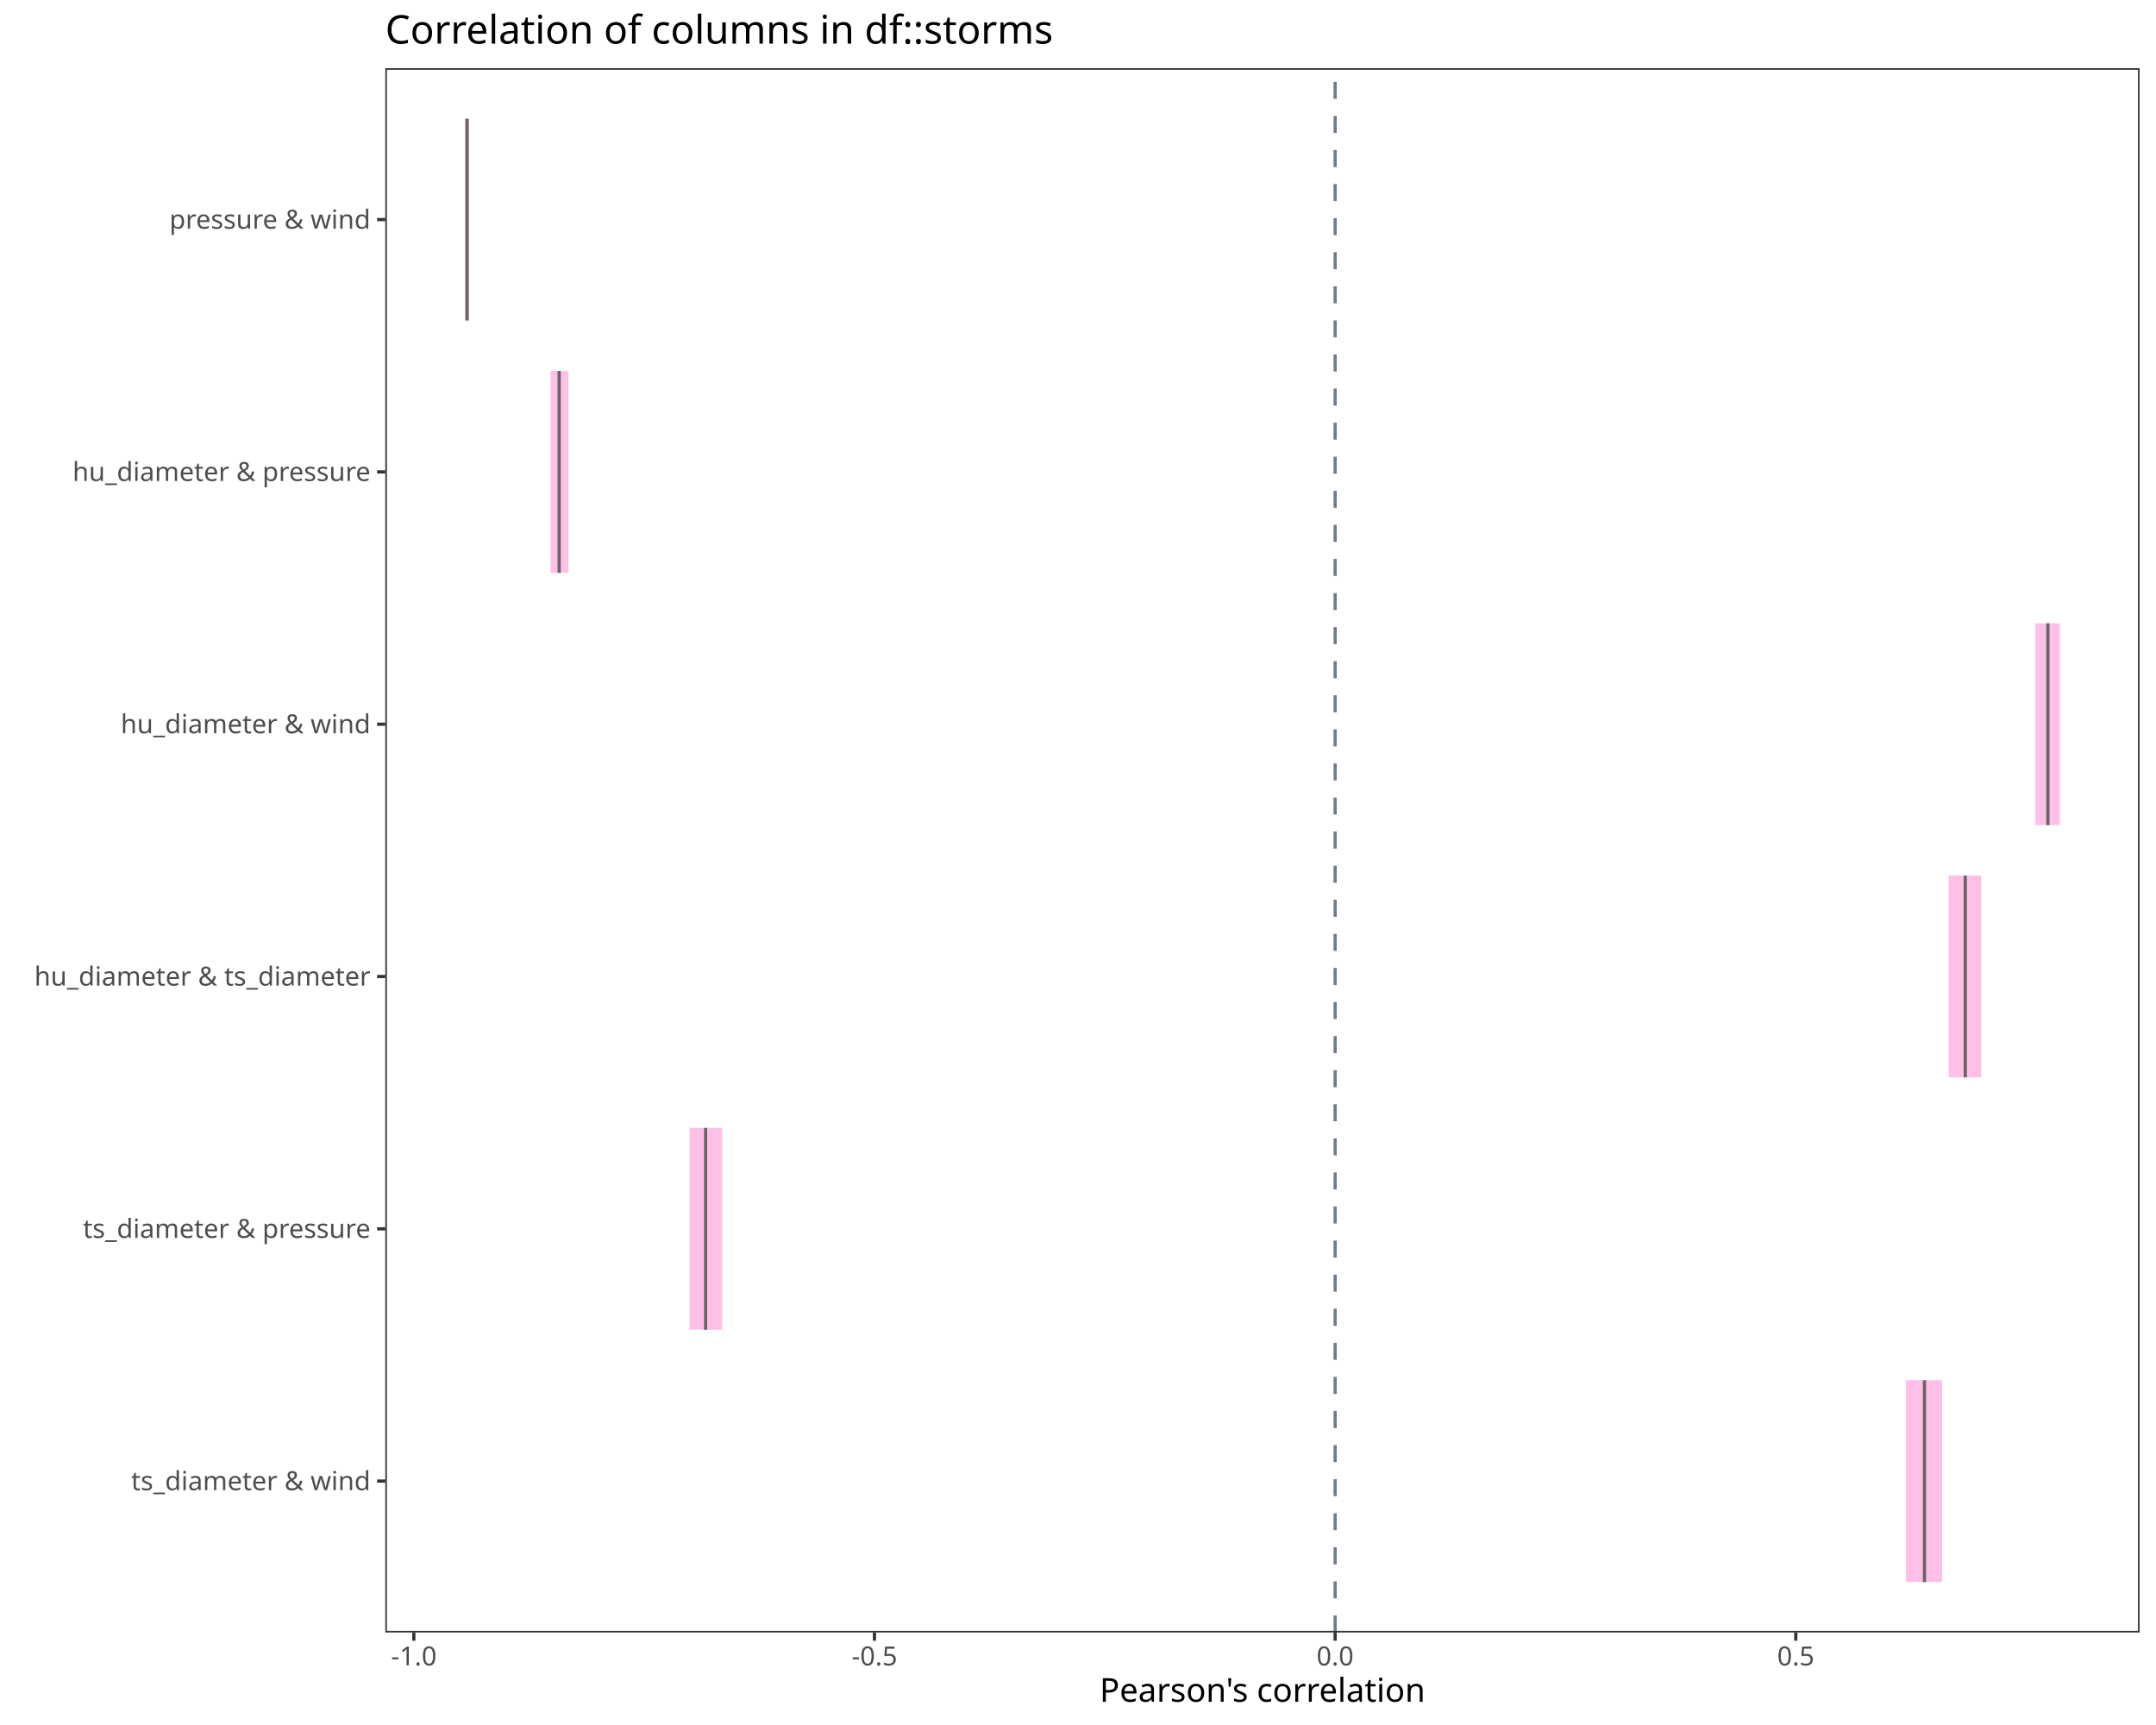
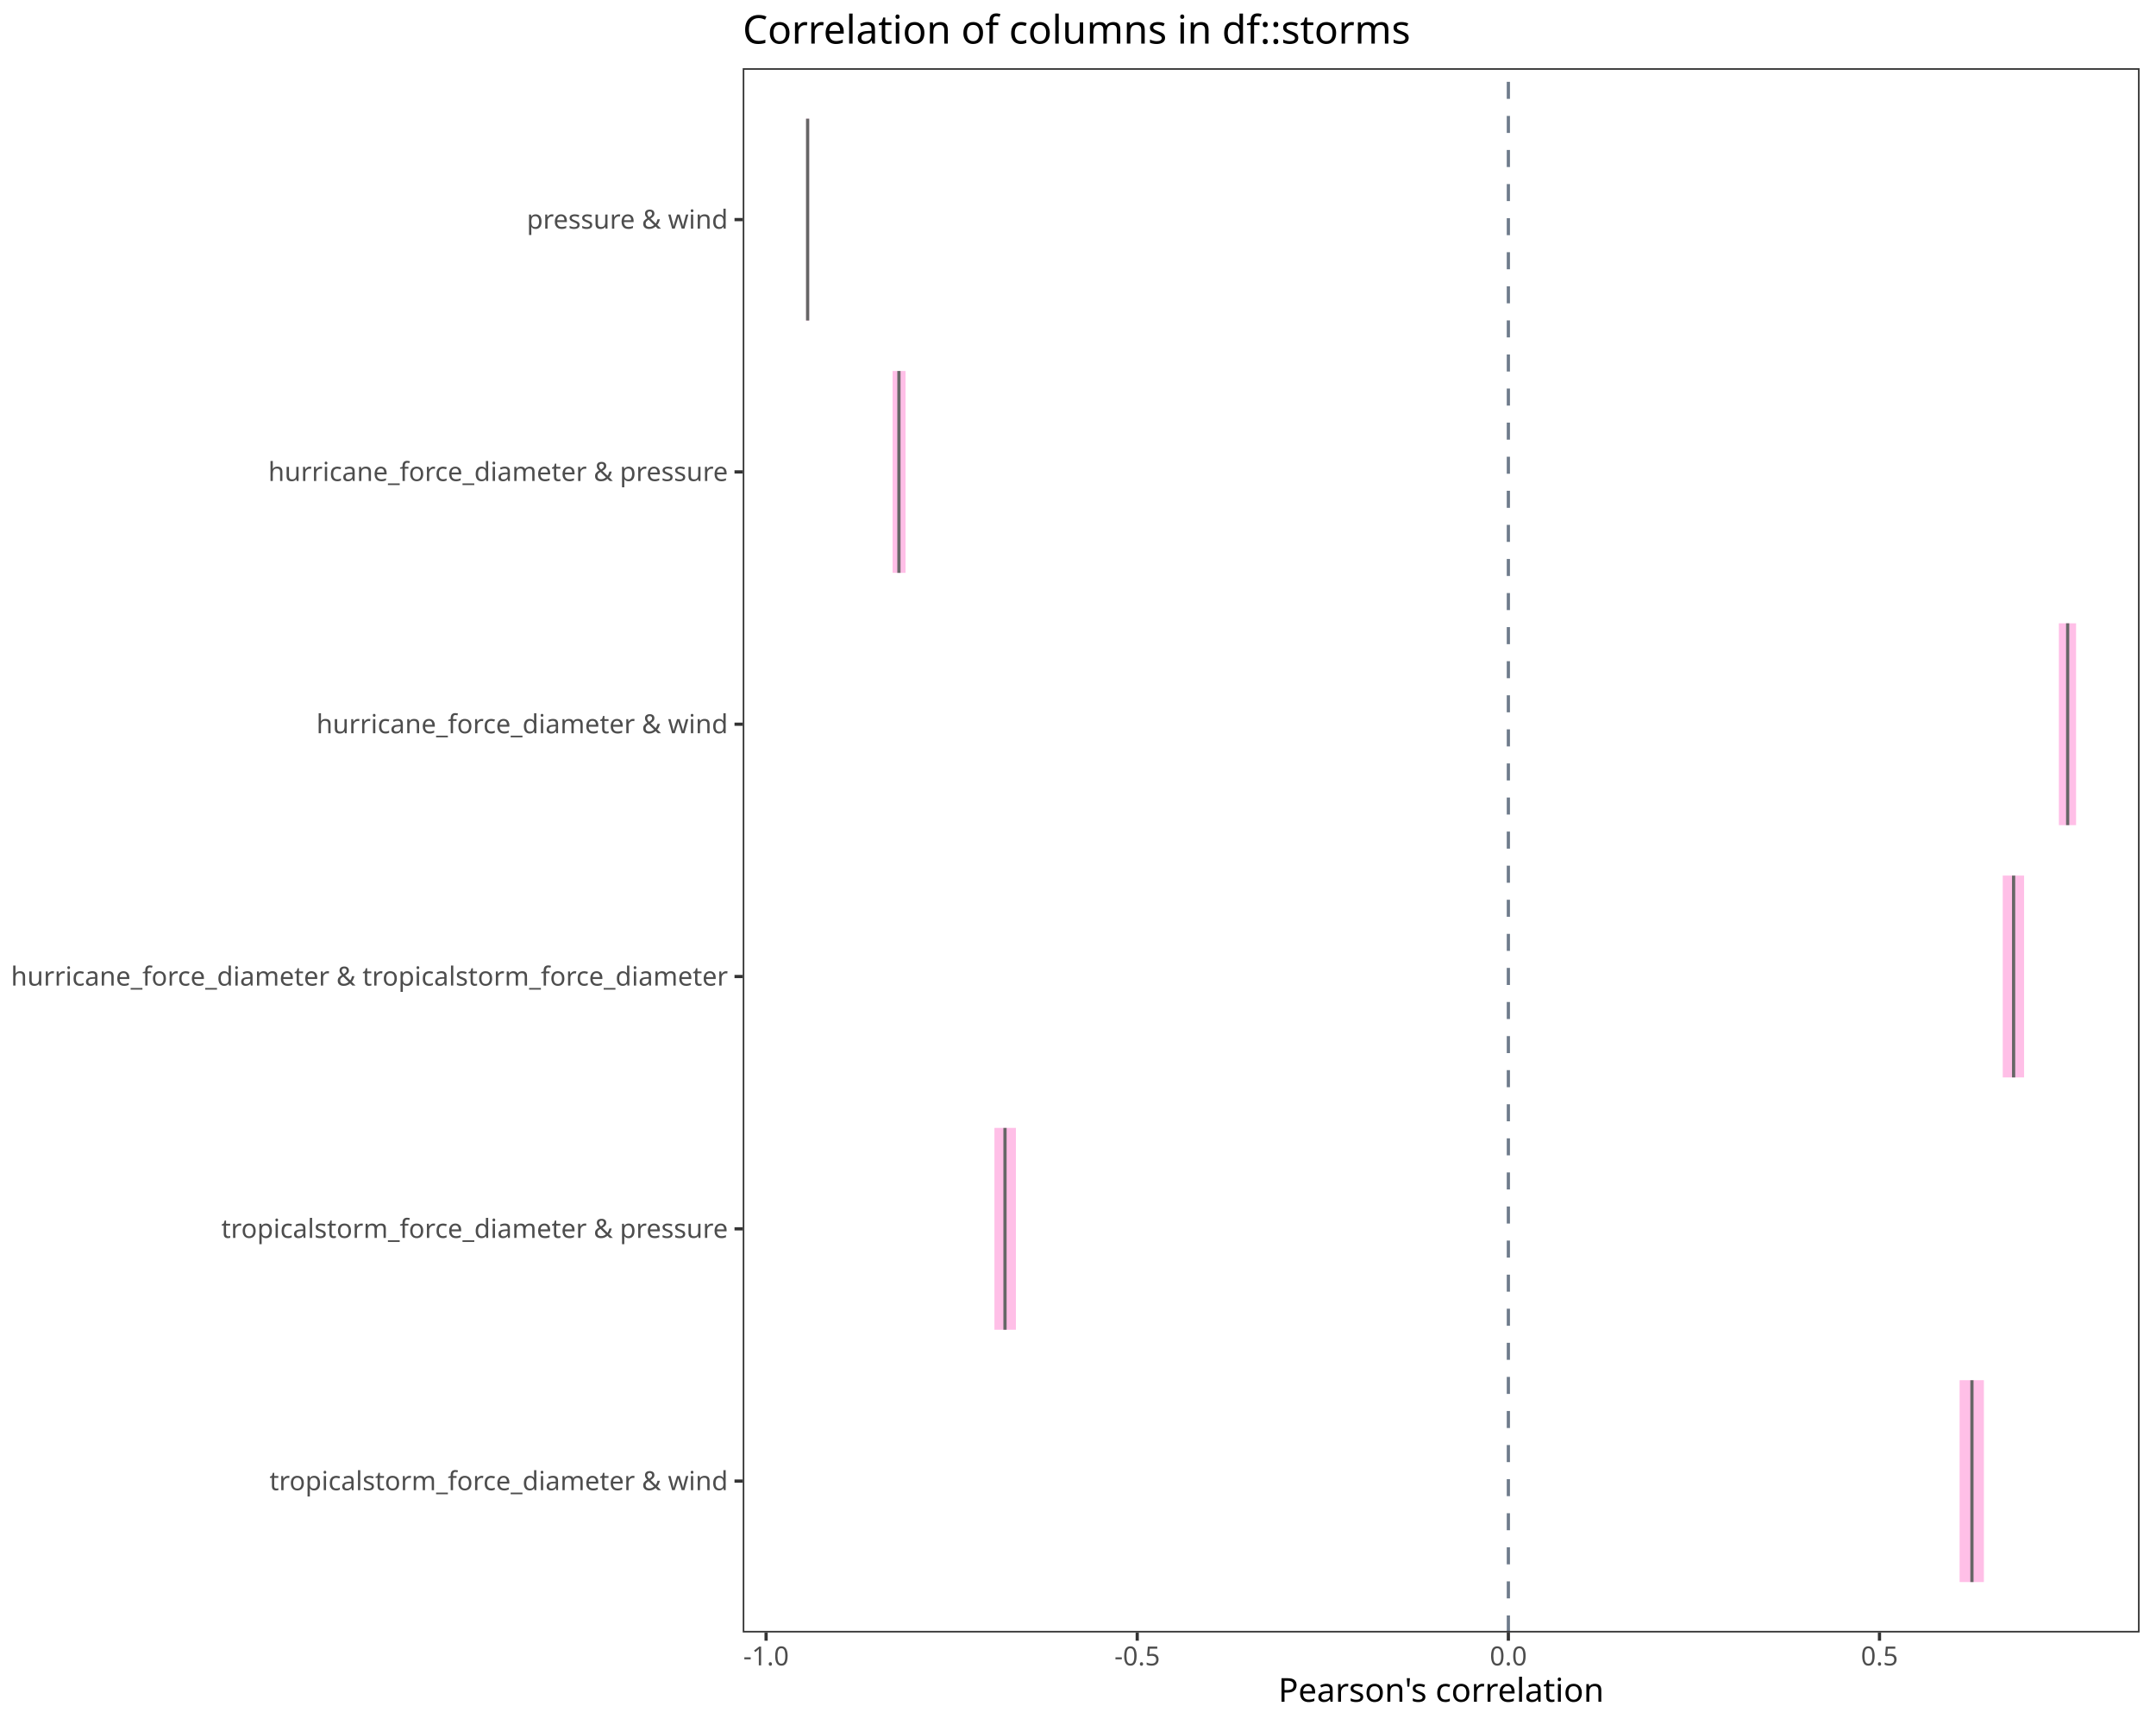
<svg xmlns="http://www.w3.org/2000/svg" class="svglite" data-engine-version="2.0" width="720.00pt" height="576.00pt" viewBox="0 0 720.00 576.00">
  <defs>
    <style type="text/css">
    .svglite line, .svglite polyline, .svglite polygon, .svglite path, .svglite rect, .svglite circle {
      fill: none;
      stroke: #000000;
      stroke-linecap: round;
      stroke-linejoin: round;
      stroke-miterlimit: 10.00;
    }
  </style>
  </defs>
  <rect width="100%" height="100%" style="stroke: none; fill: #FFFFFF;" />
  <defs>
    <clipPath id="cpMC4wMHw3MjAuMDB8MC4wMHw1NzYuMDA=">
      <rect x="0.00" y="0.00" width="720.00" height="576.00" />
    </clipPath>
  </defs>
  <g clip-path="url(#cpMC4wMHw3MjAuMDB8MC4wMHw1NzYuMDA=)">
    <rect x="0.00" y="0.00" width="720.00" height="576.00" style="stroke-width: 1.07; stroke: #FFFFFF; fill: #FFFFFF;" />
  </g>
  <defs>
-     <clipPath id="cpMTI4LjY3fDcxNC41MnwyMi43OHw1NDUuMTE=">
-       <rect x="128.67" y="22.78" width="585.85" height="522.33" />
+     <clipPath id="cpMjQ4LjAzfDcxNC41MnwyMi43OHw1NDUuMTE=">
+       <rect x="248.03" y="22.78" width="466.49" height="522.33" />
    </clipPath>
  </defs>
-   <g clip-path="url(#cpMTI4LjY3fDcxNC41MnwyMi43OHw1NDUuMTE=)">
-     <rect x="128.67" y="22.78" width="585.85" height="522.33" style="stroke-width: 1.07; stroke: none; fill: #FFFFFF;" />
-     <line x1="445.87" y1="545.11" x2="445.87" y2="22.78" style="stroke-width: 1.07; stroke: #6E7B8B; stroke-dasharray: 5.69,5.69; stroke-linecap: butt;" />
-     <rect x="155.30" y="39.63" width="1.35" height="67.40" style="stroke-width: 1.07; stroke: none; stroke-linecap: square; stroke-linejoin: miter; fill: #FF61C3; fill-opacity: 0.40;" />
-     <rect x="183.85" y="123.88" width="5.95" height="67.40" style="stroke-width: 1.07; stroke: none; stroke-linecap: square; stroke-linejoin: miter; fill: #FF61C3; fill-opacity: 0.40;" />
-     <rect x="679.68" y="208.13" width="8.21" height="67.40" style="stroke-width: 1.07; stroke: none; stroke-linecap: square; stroke-linejoin: miter; fill: #FF61C3; fill-opacity: 0.40;" />
-     <rect x="650.75" y="292.37" width="10.88" height="67.40" style="stroke-width: 1.07; stroke: none; stroke-linecap: square; stroke-linejoin: miter; fill: #FF61C3; fill-opacity: 0.40;" />
-     <rect x="230.30" y="376.62" width="10.90" height="67.40" style="stroke-width: 1.07; stroke: none; stroke-linecap: square; stroke-linejoin: miter; fill: #FF61C3; fill-opacity: 0.40;" />
-     <rect x="636.50" y="460.87" width="12.08" height="67.40" style="stroke-width: 1.07; stroke: none; stroke-linecap: square; stroke-linejoin: miter; fill: #FF61C3; fill-opacity: 0.40;" />
-     <line x1="155.97" y1="107.03" x2="155.97" y2="39.63" style="stroke-width: 1.07; stroke: #666666; stroke-linecap: butt;" />
-     <line x1="186.74" y1="191.28" x2="186.74" y2="123.88" style="stroke-width: 1.07; stroke: #666666; stroke-linecap: butt;" />
-     <line x1="683.89" y1="275.52" x2="683.89" y2="208.13" style="stroke-width: 1.07; stroke: #666666; stroke-linecap: butt;" />
-     <line x1="656.31" y1="359.77" x2="656.31" y2="292.37" style="stroke-width: 1.07; stroke: #666666; stroke-linecap: butt;" />
-     <line x1="235.63" y1="444.02" x2="235.63" y2="376.62" style="stroke-width: 1.07; stroke: #666666; stroke-linecap: butt;" />
-     <line x1="642.67" y1="528.26" x2="642.67" y2="460.87" style="stroke-width: 1.07; stroke: #666666; stroke-linecap: butt;" />
-     <rect x="128.67" y="22.78" width="585.85" height="522.33" style="stroke-width: 1.07; stroke: #333333;" />
+   <g clip-path="url(#cpMjQ4LjAzfDcxNC41MnwyMi43OHw1NDUuMTE=)">
+     <rect x="248.03" y="22.78" width="466.49" height="522.33" style="stroke-width: 1.07; stroke: none; fill: #FFFFFF;" />
+     <line x1="503.72" y1="545.11" x2="503.72" y2="22.78" style="stroke-width: 1.07; stroke: #6E7B8B; stroke-dasharray: 5.69,5.69; stroke-linecap: butt;" />
+     <rect x="269.23" y="39.63" width="0.97" height="67.40" style="stroke-width: 1.07; stroke: none; stroke-linecap: square; stroke-linejoin: miter; fill: #FF61C3; fill-opacity: 0.40;" />
+     <rect x="298.08" y="123.88" width="4.33" height="67.40" style="stroke-width: 1.07; stroke: none; stroke-linecap: square; stroke-linejoin: miter; fill: #FF61C3; fill-opacity: 0.40;" />
+     <rect x="687.57" y="208.13" width="5.74" height="67.40" style="stroke-width: 1.07; stroke: none; stroke-linecap: square; stroke-linejoin: miter; fill: #FF61C3; fill-opacity: 0.40;" />
+     <rect x="668.82" y="292.37" width="7.13" height="67.40" style="stroke-width: 1.07; stroke: none; stroke-linecap: square; stroke-linejoin: miter; fill: #FF61C3; fill-opacity: 0.40;" />
+     <rect x="332.09" y="376.62" width="7.18" height="67.40" style="stroke-width: 1.07; stroke: none; stroke-linecap: square; stroke-linejoin: miter; fill: #FF61C3; fill-opacity: 0.40;" />
+     <rect x="654.41" y="460.87" width="8.11" height="67.40" style="stroke-width: 1.07; stroke: none; stroke-linecap: square; stroke-linejoin: miter; fill: #FF61C3; fill-opacity: 0.40;" />
+     <line x1="269.71" y1="107.03" x2="269.71" y2="39.63" style="stroke-width: 1.07; stroke: #666666; stroke-linecap: butt;" />
+     <line x1="300.20" y1="191.28" x2="300.20" y2="123.88" style="stroke-width: 1.07; stroke: #666666; stroke-linecap: butt;" />
+     <line x1="690.50" y1="275.52" x2="690.50" y2="208.13" style="stroke-width: 1.07; stroke: #666666; stroke-linecap: butt;" />
+     <line x1="672.45" y1="359.77" x2="672.45" y2="292.37" style="stroke-width: 1.07; stroke: #666666; stroke-linecap: butt;" />
+     <line x1="335.62" y1="444.02" x2="335.62" y2="376.62" style="stroke-width: 1.07; stroke: #666666; stroke-linecap: butt;" />
+     <line x1="658.53" y1="528.26" x2="658.53" y2="460.87" style="stroke-width: 1.07; stroke: #666666; stroke-linecap: butt;" />
+     <rect x="248.03" y="22.78" width="466.49" height="522.33" style="stroke-width: 1.07; stroke: #333333;" />
  </g>
  <g clip-path="url(#cpMC4wMHw3MjAuMDB8MC4wMHw1NzYuMDA=)">
-     <text x="123.74" y="497.59" text-anchor="end" style="font-size: 8.80px; fill: #4D4D4D; font-family: sans;" textLength="74.84px" lengthAdjust="spacingAndGlyphs">ts_diameter &amp; wind</text>
-     <text x="123.74" y="413.35" text-anchor="end" style="font-size: 8.80px; fill: #4D4D4D; font-family: sans;" textLength="90.99px" lengthAdjust="spacingAndGlyphs">ts_diameter &amp; pressure</text>
-     <text x="123.74" y="329.10" text-anchor="end" style="font-size: 8.80px; fill: #4D4D4D; font-family: sans;" textLength="105.67px" lengthAdjust="spacingAndGlyphs">hu_diameter &amp; ts_diameter</text>
-     <text x="123.74" y="244.85" text-anchor="end" style="font-size: 8.80px; fill: #4D4D4D; font-family: sans;" textLength="77.78px" lengthAdjust="spacingAndGlyphs">hu_diameter &amp; wind</text>
-     <text x="123.74" y="160.61" text-anchor="end" style="font-size: 8.80px; fill: #4D4D4D; font-family: sans;" textLength="93.93px" lengthAdjust="spacingAndGlyphs">hu_diameter &amp; pressure</text>
-     <text x="123.74" y="76.36" text-anchor="end" style="font-size: 8.80px; fill: #4D4D4D; font-family: sans;" textLength="63.11px" lengthAdjust="spacingAndGlyphs">pressure &amp; wind</text>
-     <polyline points="125.93,494.56 128.67,494.56 " style="stroke-width: 1.07; stroke: #333333; stroke-linecap: butt;" />
-     <polyline points="125.93,410.32 128.67,410.32 " style="stroke-width: 1.07; stroke: #333333; stroke-linecap: butt;" />
-     <polyline points="125.93,326.07 128.67,326.07 " style="stroke-width: 1.07; stroke: #333333; stroke-linecap: butt;" />
-     <polyline points="125.93,241.82 128.67,241.82 " style="stroke-width: 1.07; stroke: #333333; stroke-linecap: butt;" />
-     <polyline points="125.93,157.58 128.67,157.58 " style="stroke-width: 1.07; stroke: #333333; stroke-linecap: butt;" />
-     <polyline points="125.93,73.33 128.67,73.33 " style="stroke-width: 1.07; stroke: #333333; stroke-linecap: butt;" />
-     <polyline points="138.20,547.85 138.20,545.11 " style="stroke-width: 1.07; stroke: #333333; stroke-linecap: butt;" />
-     <polyline points="292.03,547.85 292.03,545.11 " style="stroke-width: 1.07; stroke: #333333; stroke-linecap: butt;" />
-     <polyline points="445.87,547.85 445.87,545.11 " style="stroke-width: 1.07; stroke: #333333; stroke-linecap: butt;" />
-     <polyline points="599.71,547.85 599.71,545.11 " style="stroke-width: 1.07; stroke: #333333; stroke-linecap: butt;" />
-     <text x="138.20" y="556.10" text-anchor="middle" style="font-size: 8.80px; fill: #4D4D4D; font-family: sans;" textLength="15.16px" lengthAdjust="spacingAndGlyphs">-1.0</text>
-     <text x="292.03" y="556.10" text-anchor="middle" style="font-size: 8.80px; fill: #4D4D4D; font-family: sans;" textLength="15.16px" lengthAdjust="spacingAndGlyphs">-0.5</text>
-     <text x="445.87" y="556.10" text-anchor="middle" style="font-size: 8.80px; fill: #4D4D4D; font-family: sans;" textLength="12.23px" lengthAdjust="spacingAndGlyphs">0.0</text>
-     <text x="599.71" y="556.10" text-anchor="middle" style="font-size: 8.80px; fill: #4D4D4D; font-family: sans;" textLength="12.23px" lengthAdjust="spacingAndGlyphs">0.5</text>
-     <text x="421.60" y="568.24" text-anchor="middle" style="font-size: 11.00px; font-family: sans;" textLength="103.00px" lengthAdjust="spacingAndGlyphs">Pearson's correlation</text>
-     <text x="128.67" y="14.56" style="font-size: 13.20px; font-family: sans;" textLength="207.64px" lengthAdjust="spacingAndGlyphs">Correlation of columns in df::storms</text>
+     <text x="243.10" y="497.59" text-anchor="end" style="font-size: 8.80px; fill: #4D4D4D; font-family: sans;" textLength="142.83px" lengthAdjust="spacingAndGlyphs">tropicalstorm_force_diameter &amp; wind</text>
+     <text x="243.10" y="413.35" text-anchor="end" style="font-size: 8.80px; fill: #4D4D4D; font-family: sans;" textLength="158.98px" lengthAdjust="spacingAndGlyphs">tropicalstorm_force_diameter &amp; pressure</text>
+     <text x="243.10" y="329.10" text-anchor="end" style="font-size: 8.80px; fill: #4D4D4D; font-family: sans;" textLength="225.02px" lengthAdjust="spacingAndGlyphs">hurricane_force_diameter &amp; tropicalstorm_force_diameter</text>
+     <text x="243.10" y="244.85" text-anchor="end" style="font-size: 8.80px; fill: #4D4D4D; font-family: sans;" textLength="129.15px" lengthAdjust="spacingAndGlyphs">hurricane_force_diameter &amp; wind</text>
+     <text x="243.10" y="160.61" text-anchor="end" style="font-size: 8.80px; fill: #4D4D4D; font-family: sans;" textLength="145.30px" lengthAdjust="spacingAndGlyphs">hurricane_force_diameter &amp; pressure</text>
+     <text x="243.10" y="76.36" text-anchor="end" style="font-size: 8.80px; fill: #4D4D4D; font-family: sans;" textLength="63.11px" lengthAdjust="spacingAndGlyphs">pressure &amp; wind</text>
+     <polyline points="245.29,494.56 248.03,494.56 " style="stroke-width: 1.07; stroke: #333333; stroke-linecap: butt;" />
+     <polyline points="245.29,410.32 248.03,410.32 " style="stroke-width: 1.07; stroke: #333333; stroke-linecap: butt;" />
+     <polyline points="245.29,326.07 248.03,326.07 " style="stroke-width: 1.07; stroke: #333333; stroke-linecap: butt;" />
+     <polyline points="245.29,241.82 248.03,241.82 " style="stroke-width: 1.07; stroke: #333333; stroke-linecap: butt;" />
+     <polyline points="245.29,157.58 248.03,157.58 " style="stroke-width: 1.07; stroke: #333333; stroke-linecap: butt;" />
+     <polyline points="245.29,73.33 248.03,73.33 " style="stroke-width: 1.07; stroke: #333333; stroke-linecap: butt;" />
+     <polyline points="255.84,547.85 255.84,545.11 " style="stroke-width: 1.07; stroke: #333333; stroke-linecap: butt;" />
+     <polyline points="379.78,547.85 379.78,545.11 " style="stroke-width: 1.07; stroke: #333333; stroke-linecap: butt;" />
+     <polyline points="503.72,547.85 503.72,545.11 " style="stroke-width: 1.07; stroke: #333333; stroke-linecap: butt;" />
+     <polyline points="627.66,547.85 627.66,545.11 " style="stroke-width: 1.07; stroke: #333333; stroke-linecap: butt;" />
+     <text x="255.84" y="556.10" text-anchor="middle" style="font-size: 8.80px; fill: #4D4D4D; font-family: sans;" textLength="15.16px" lengthAdjust="spacingAndGlyphs">-1.0</text>
+     <text x="379.78" y="556.10" text-anchor="middle" style="font-size: 8.80px; fill: #4D4D4D; font-family: sans;" textLength="15.16px" lengthAdjust="spacingAndGlyphs">-0.5</text>
+     <text x="503.72" y="556.10" text-anchor="middle" style="font-size: 8.80px; fill: #4D4D4D; font-family: sans;" textLength="12.23px" lengthAdjust="spacingAndGlyphs">0.0</text>
+     <text x="627.66" y="556.10" text-anchor="middle" style="font-size: 8.80px; fill: #4D4D4D; font-family: sans;" textLength="12.23px" lengthAdjust="spacingAndGlyphs">0.5</text>
+     <text x="481.27" y="568.24" text-anchor="middle" style="font-size: 11.00px; font-family: sans;" textLength="103.00px" lengthAdjust="spacingAndGlyphs">Pearson's correlation</text>
+     <text x="248.03" y="14.56" style="font-size: 13.20px; font-family: sans;" textLength="207.64px" lengthAdjust="spacingAndGlyphs">Correlation of columns in df::storms</text>
  </g>
</svg>
